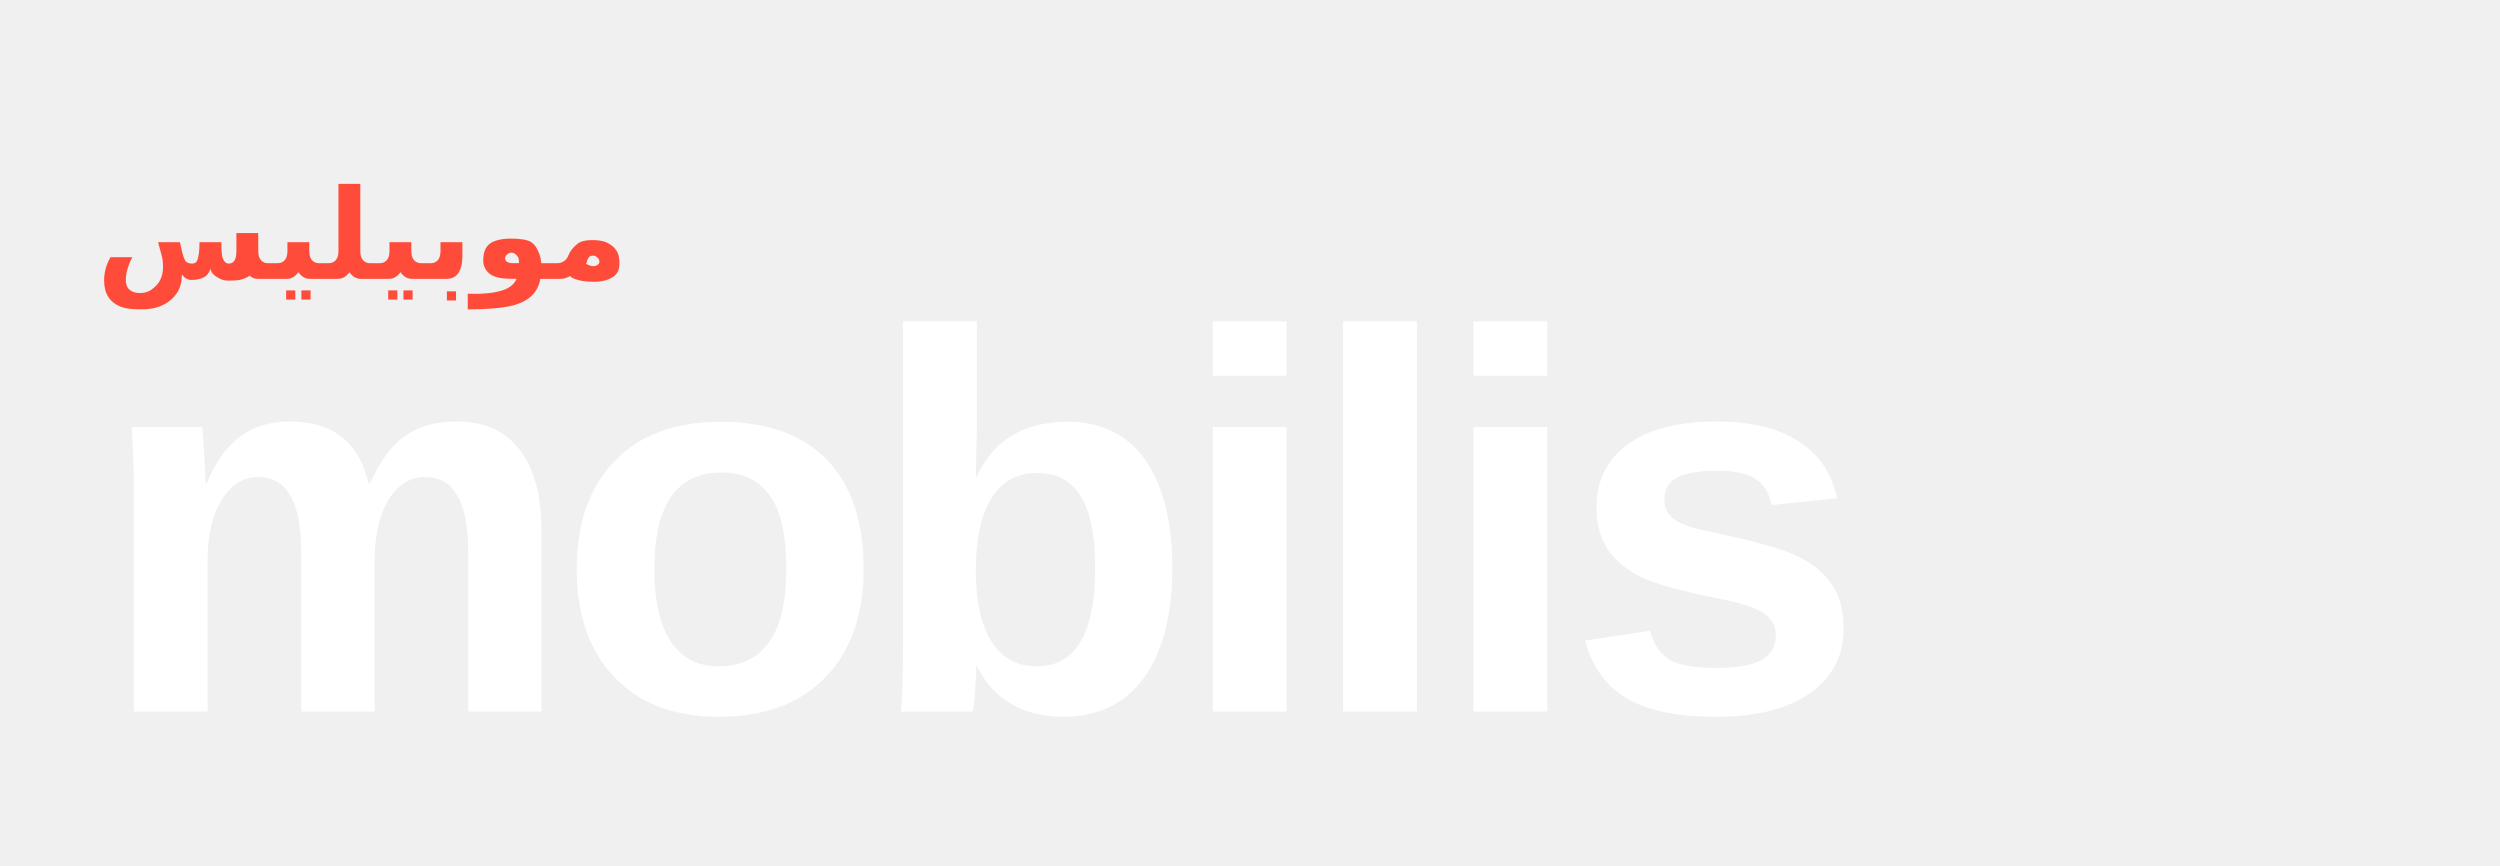
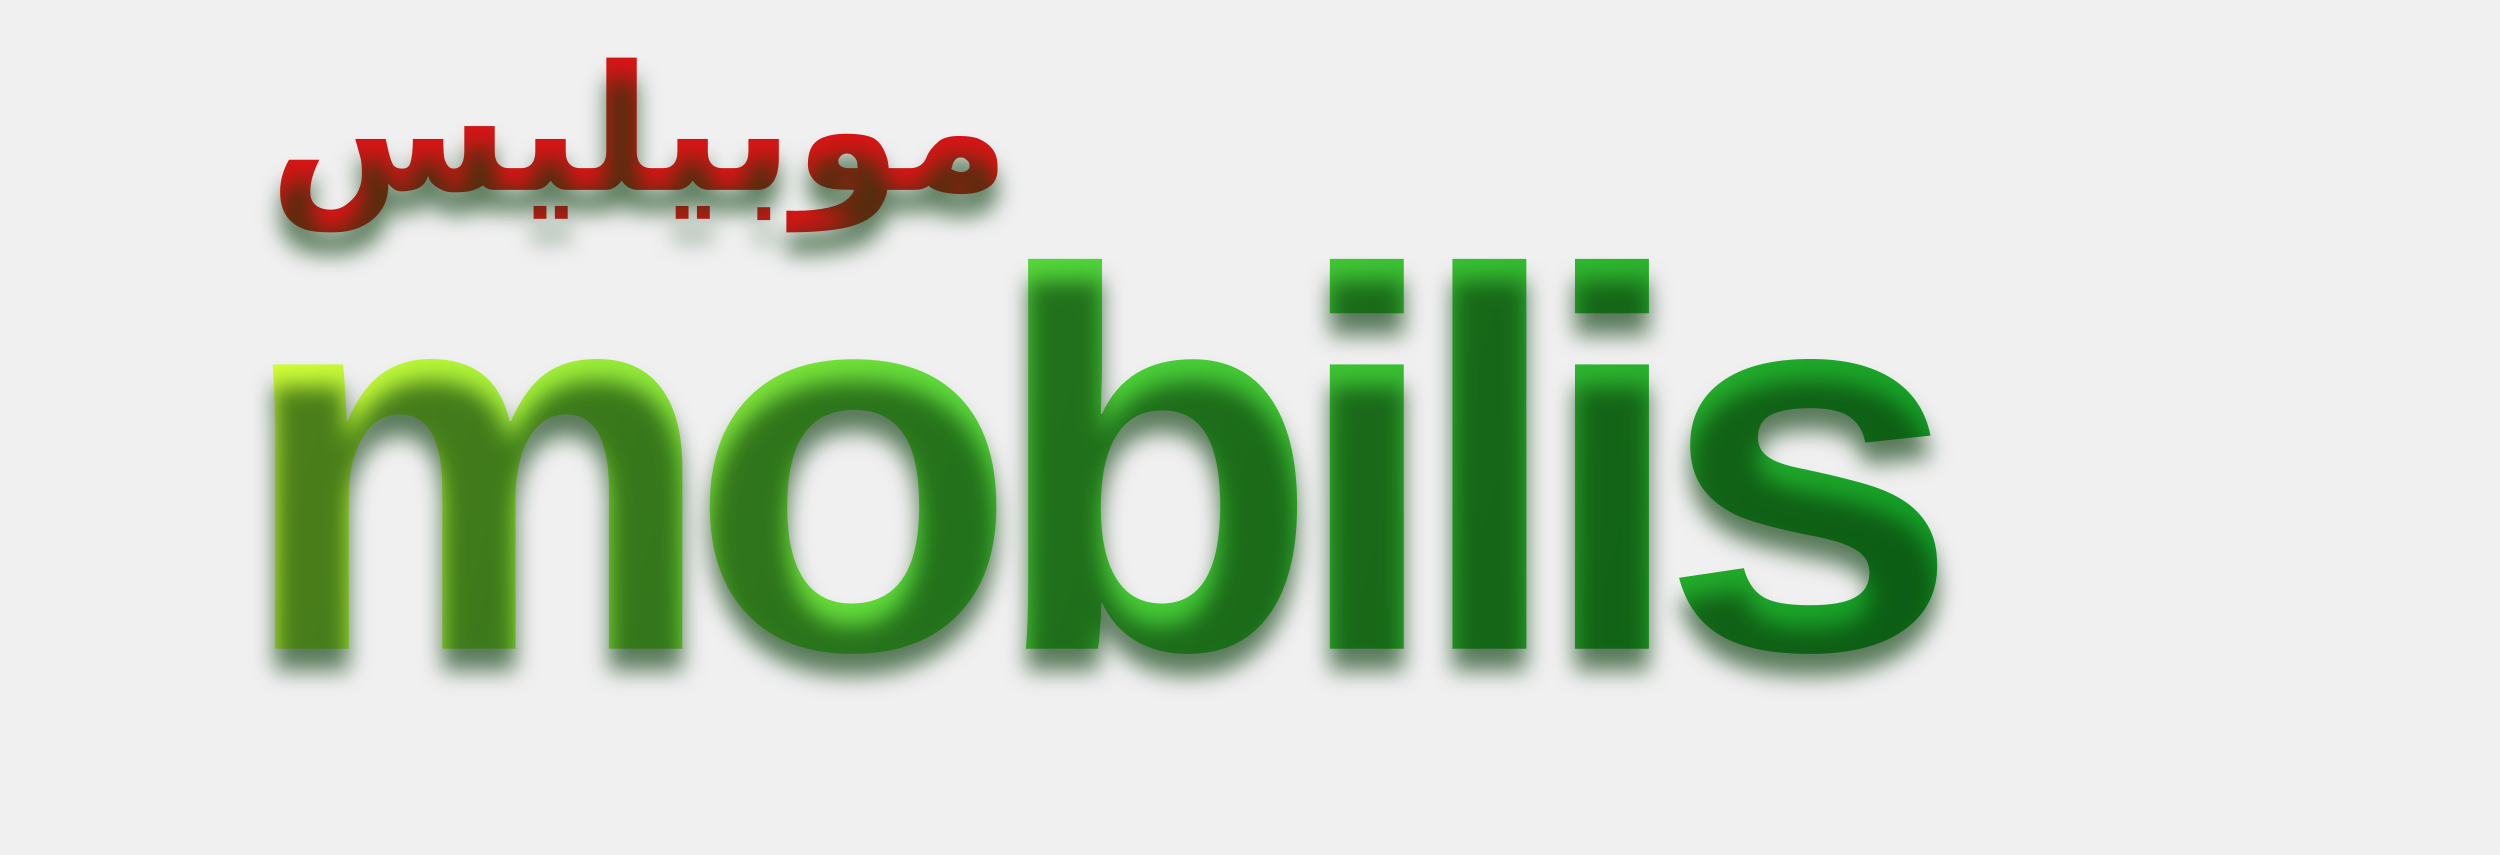
- <svg xmlns="http://www.w3.org/2000/svg" width="520" height="180" viewBox="0 0 520 180" fill="none">
-   <rect width="520" height="180" fill="transparent" />
-   <g transform="translate(20 34)">
-     <text x="0" y="24" fill="#FF4B3A" font-family="Arial, Helvetica, sans-serif" font-size="26" font-weight="700">موبيليس</text>
-     <text x="0" y="114" fill="#FFFFFF" font-family="Arial, Helvetica, sans-serif" font-size="112" font-weight="700" letter-spacing="-4">mobilis</text>
+ <svg xmlns="http://www.w3.org/2000/svg" width="158" height="54" viewBox="0 0 158 54" fill="none">
+   <rect width="158" height="54" fill="transparent" />
+   <defs>
+     <linearGradient id="mobilisGreen" x1="18" y1="16" x2="118" y2="45" gradientUnits="userSpaceOnUse">
+       <stop stop-color="#D4FF37" />
+       <stop offset="0.45" stop-color="#52D63A" />
+       <stop offset="1" stop-color="#149F27" />
+     </linearGradient>
+     <filter id="shadow" x="0" y="0" width="158" height="54" filterUnits="userSpaceOnUse" color-interpolation-filters="sRGB">
+       <feOffset dy="1.4" />
+       <feGaussianBlur stdDeviation="0.7" />
+       <feColorMatrix type="matrix" values="0 0 0 0 0.03 0 0 0 0 0.23 0 0 0 0 0.04 0 0 0 0.65 0" />
+       <feBlend in2="SourceGraphic" mode="normal" />
+     </filter>
+   </defs>
+   <g filter="url(#shadow)">
+     <text x="17" y="12" fill="#D61515" font-family="Arial, Helvetica, sans-serif" font-size="11" font-weight="700">موبيليس</text>
+     <text x="15" y="41" fill="url(#mobilisGreen)" font-family="Arial Black, Arial, Helvetica, sans-serif" font-size="34" font-weight="900" letter-spacing="-1.7">mobilis</text>
  </g>
</svg>
